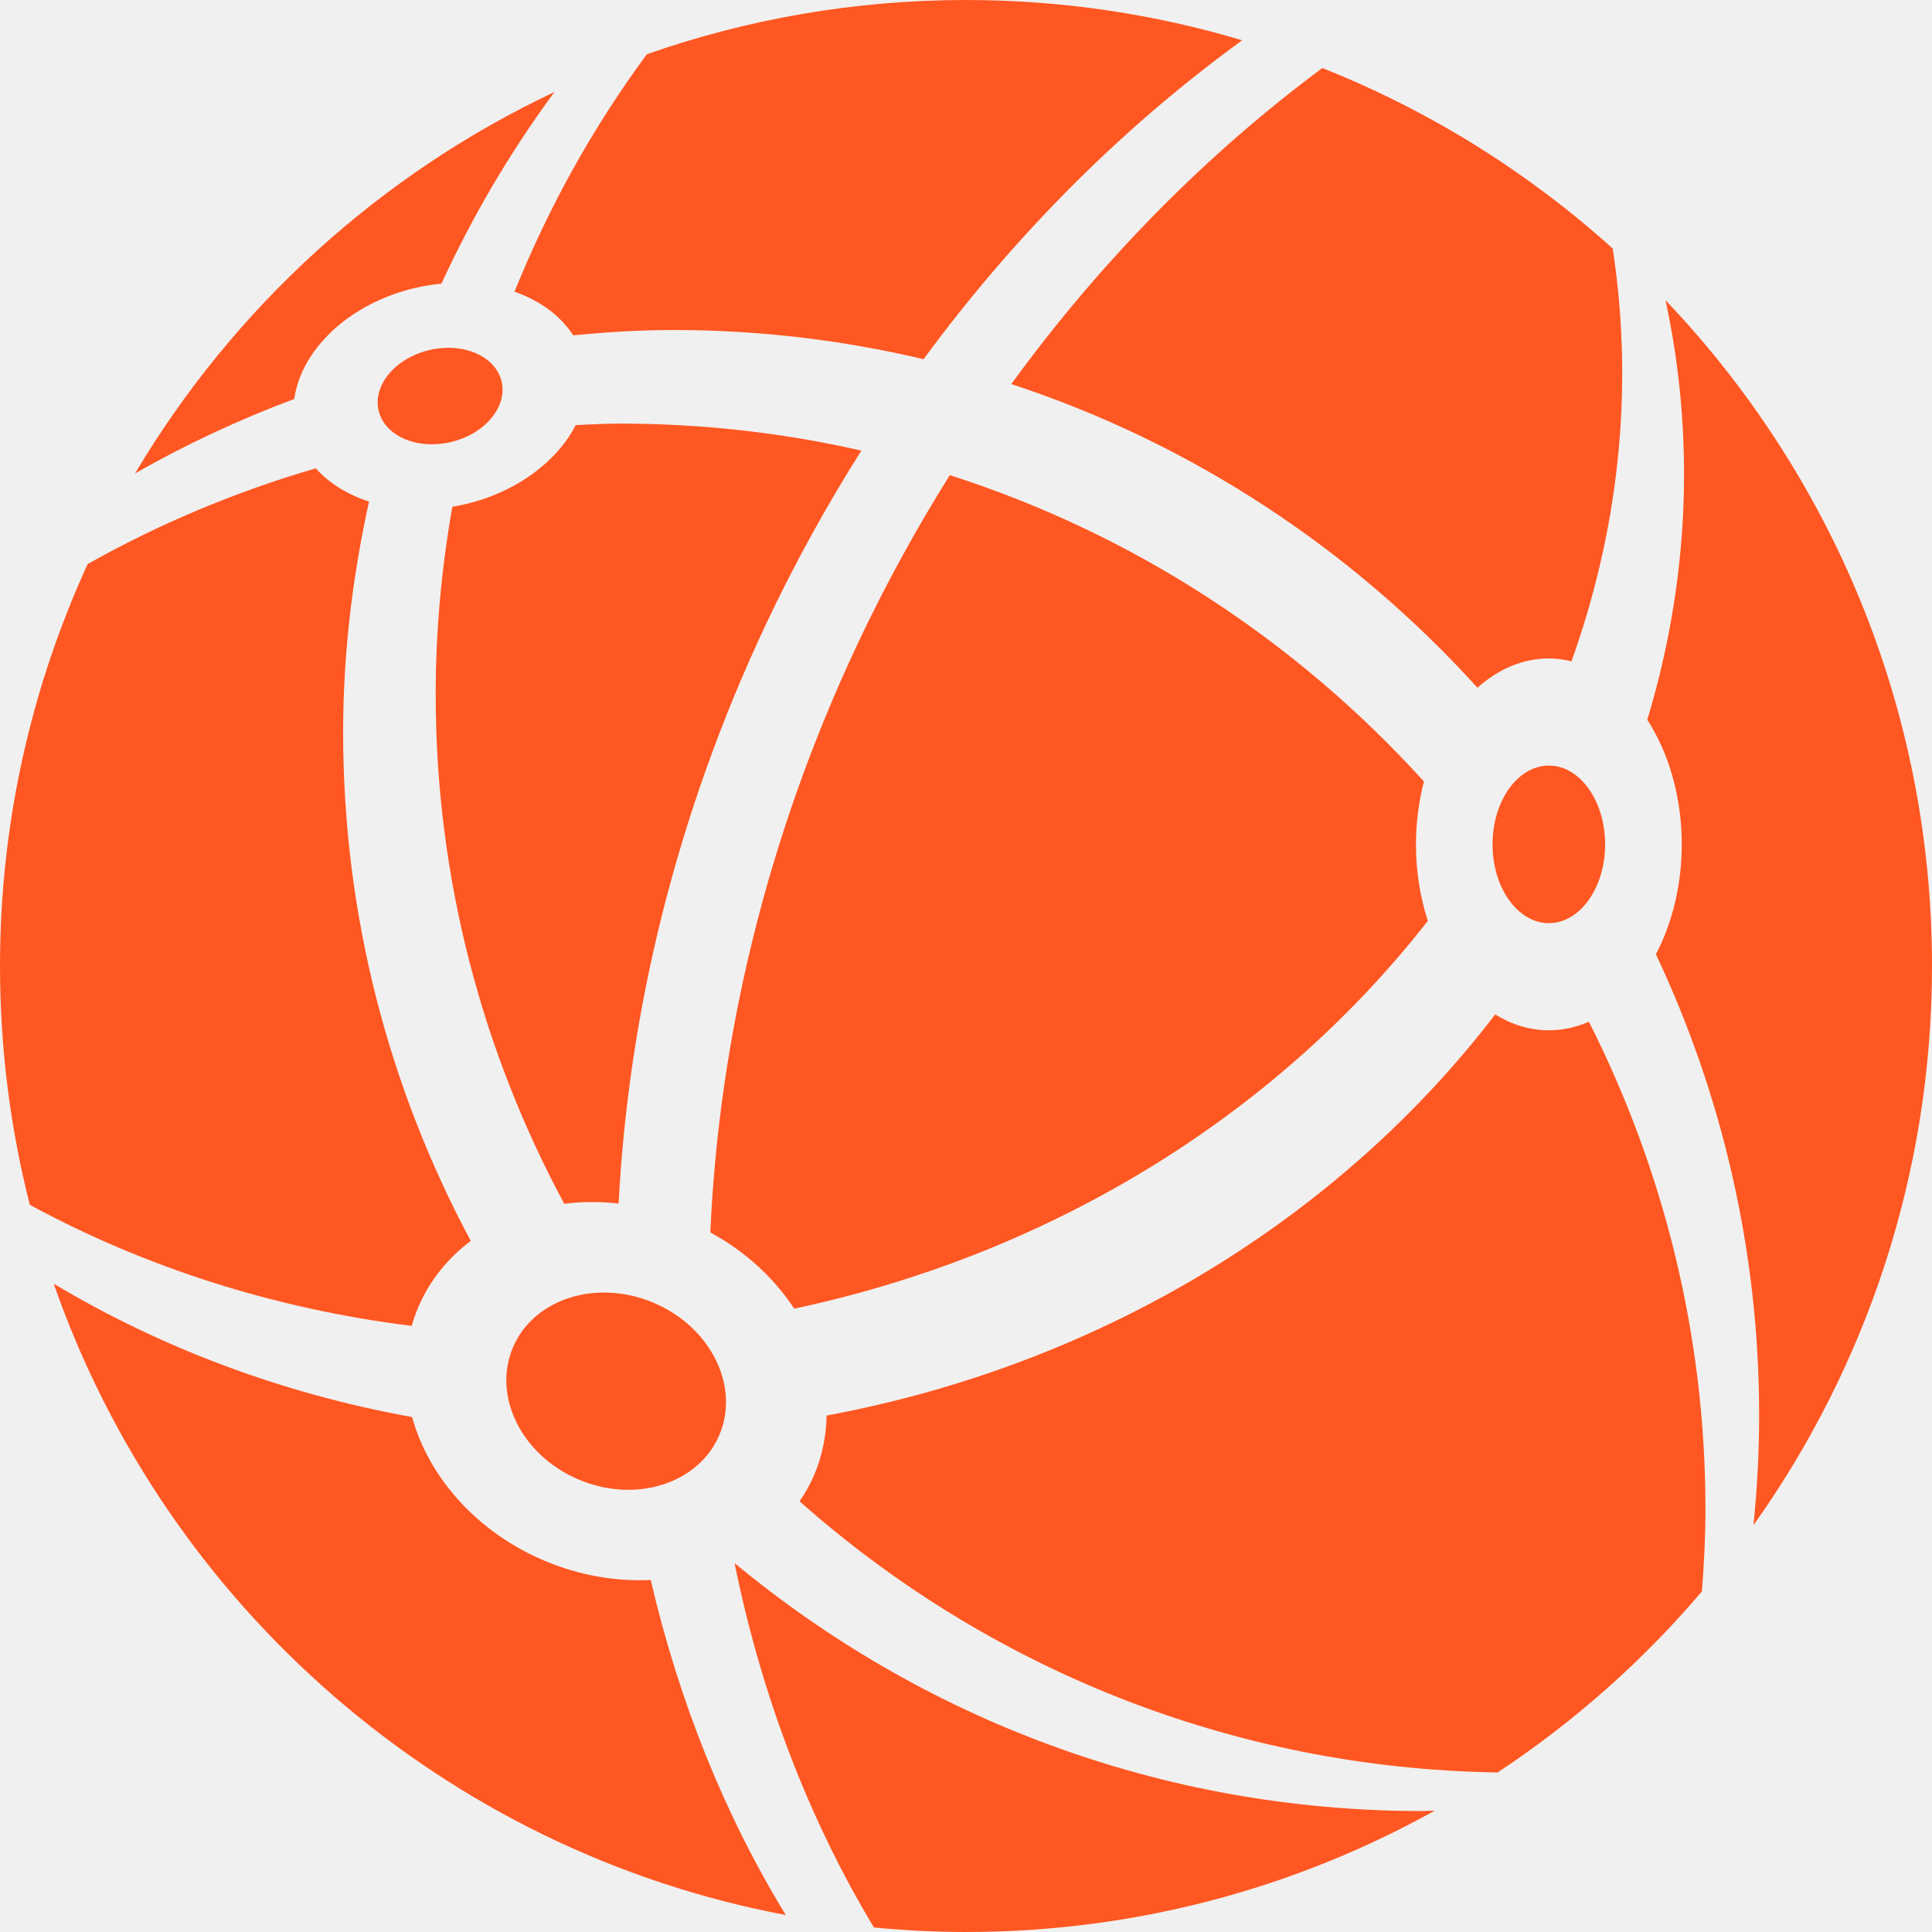
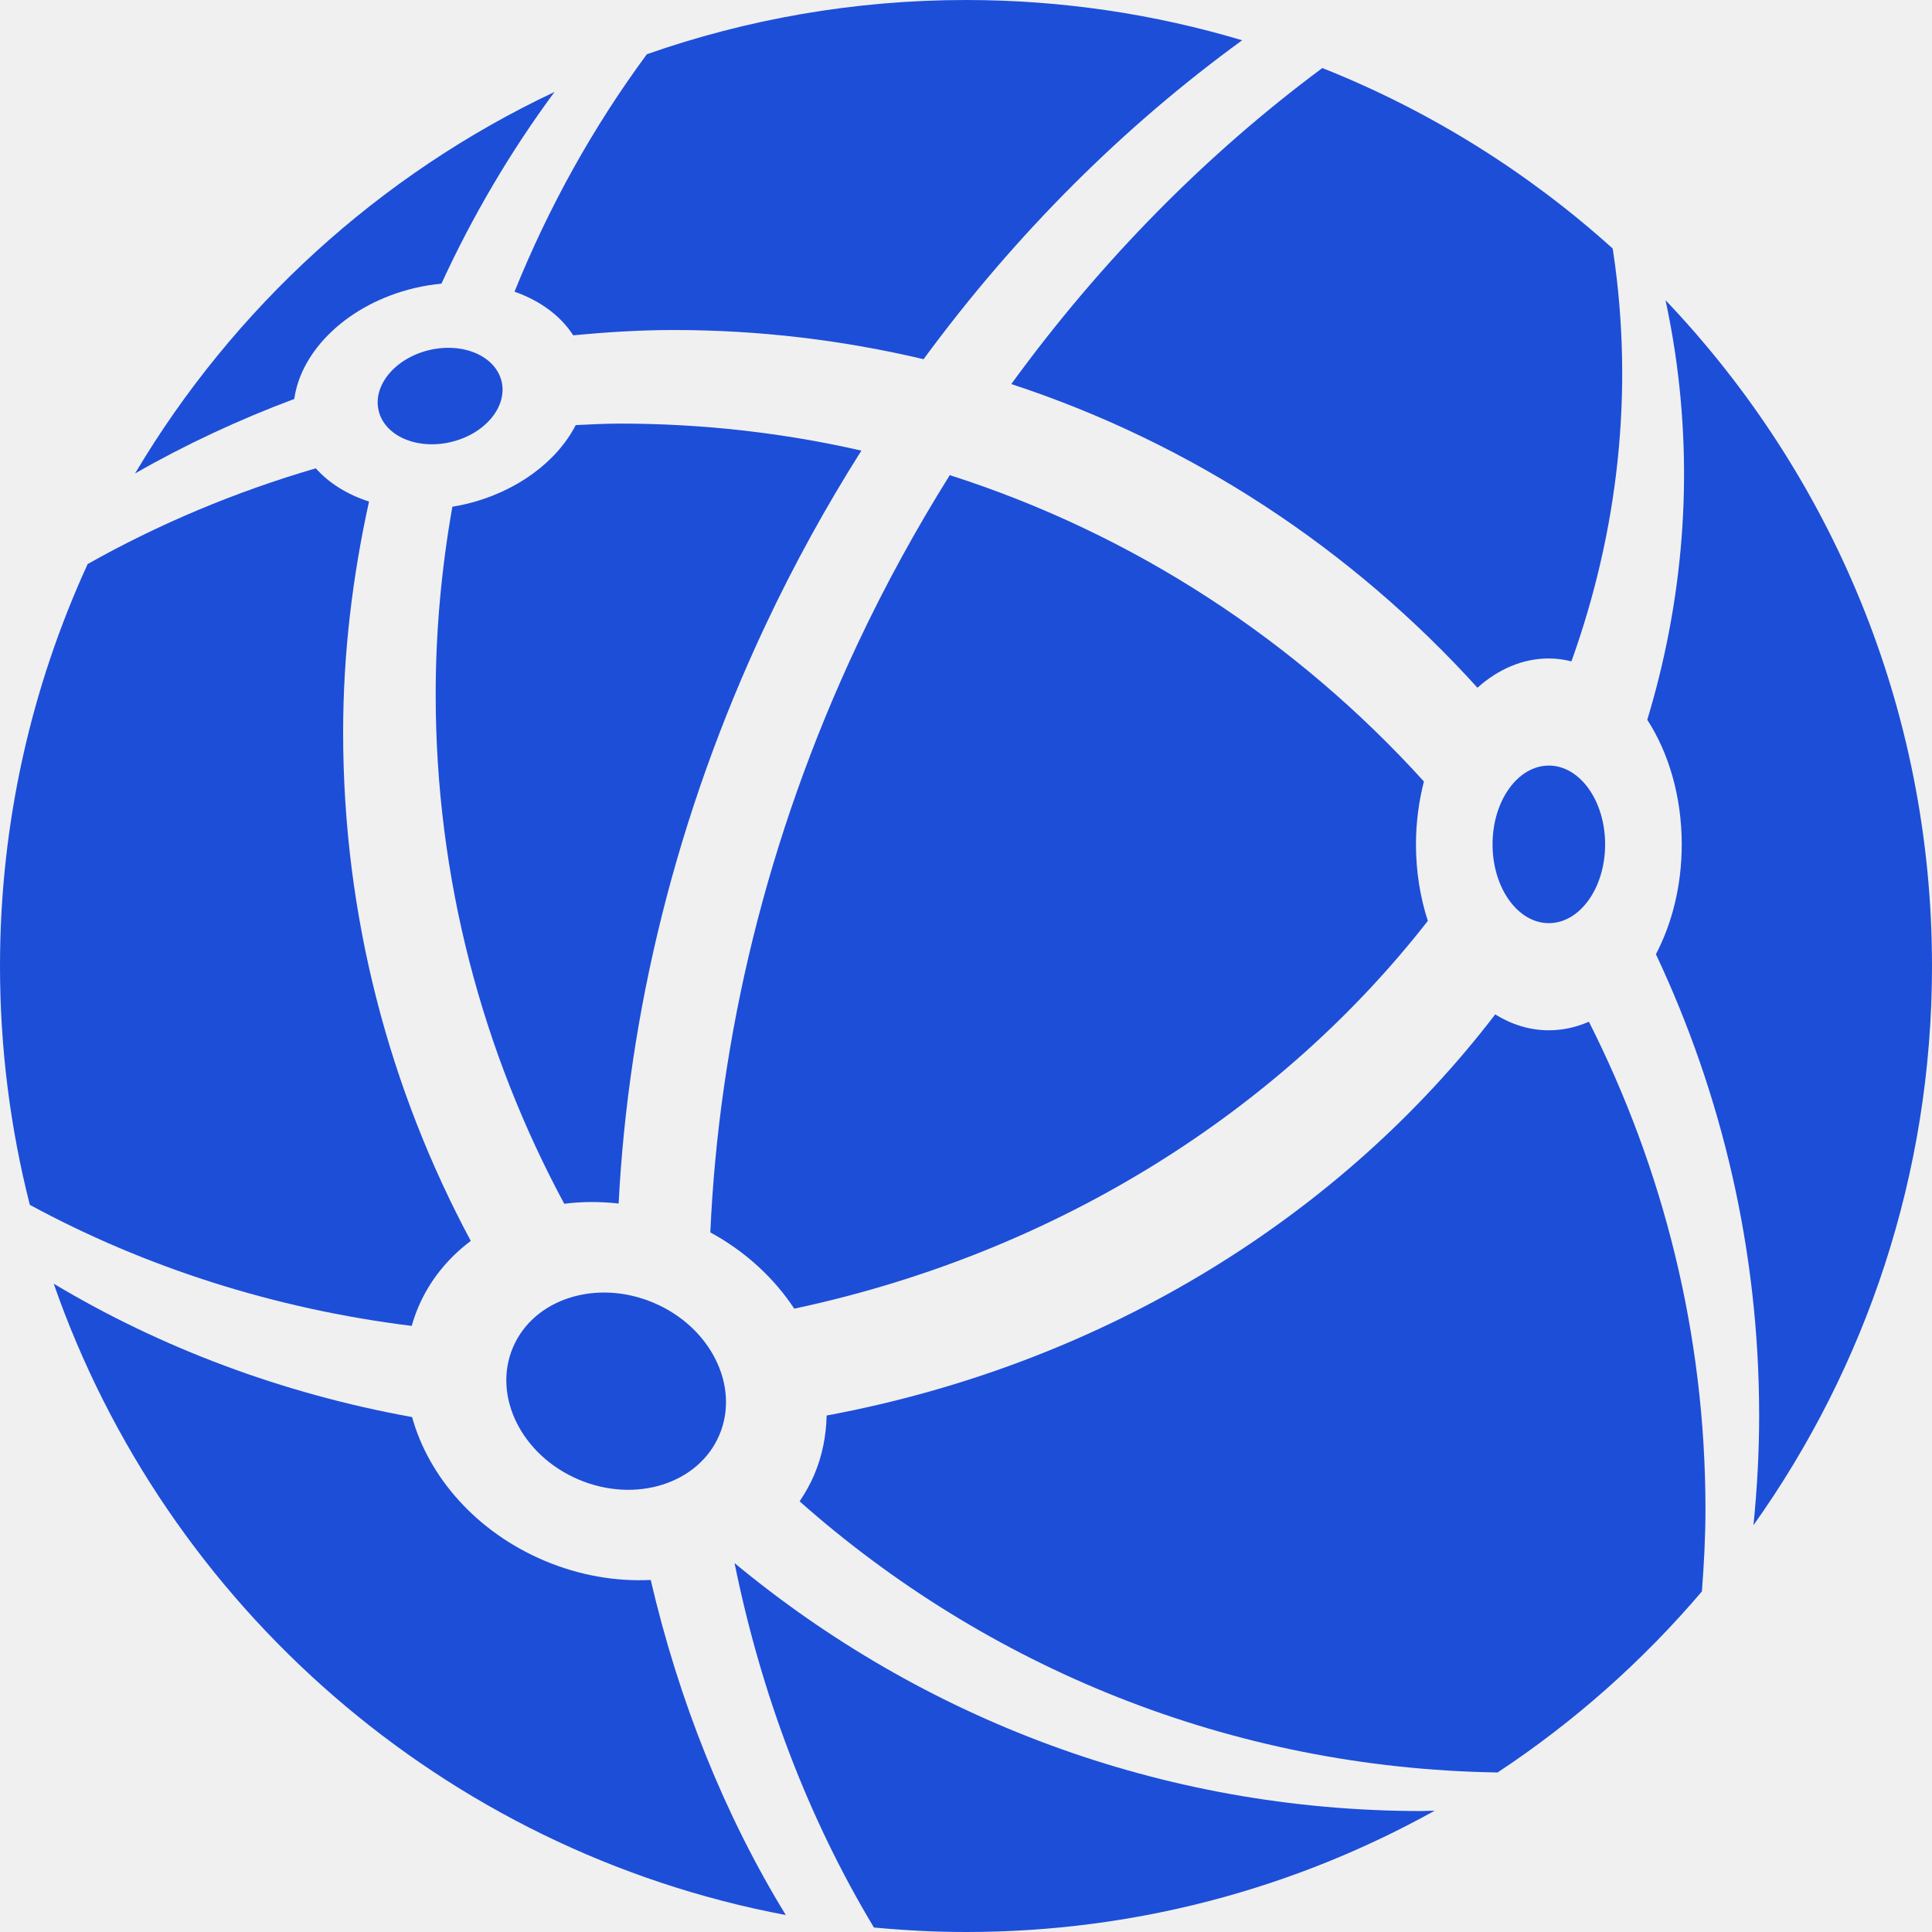
<svg xmlns="http://www.w3.org/2000/svg" width="140" height="140" viewBox="0 0 140 140" fill="none">
  <g clip-path="url(#clip0_109_2)">
-     <path d="M73.281 27.831C86.41 32.136 97.992 39.823 107.062 49.836C108.556 48.498 110.328 47.714 112.235 47.714C112.795 47.714 113.342 47.795 113.874 47.923C117.232 38.552 118.425 28.456 116.891 18.191C116.883 18.128 116.865 18.068 116.856 18.004C110.728 12.481 103.62 8.028 95.822 4.93C87.496 11.111 79.845 18.812 73.281 27.831Z" fill="#FF5722" />
-     <path d="M41.536 24.297C43.937 24.071 46.358 23.914 48.819 23.914C55.055 23.914 61.112 24.654 66.925 26.029C73.644 16.885 81.489 9.111 90.013 2.919C83.673 1.026 76.956 0 69.999 0C61.893 0 54.115 1.394 46.875 3.929C42.985 9.195 39.77 14.98 37.283 21.138C39.118 21.778 40.616 22.869 41.536 24.297Z" fill="#FF5722" />
-     <path d="M33.758 36.525C33.43 36.603 33.104 36.666 32.78 36.719C32.001 41.136 31.571 45.673 31.571 50.313C31.571 63.679 34.969 76.233 40.887 87.23C42.163 87.064 43.489 87.064 44.828 87.212C45.54 73.406 48.981 59.103 55.479 45.288C57.561 40.861 59.891 36.652 62.419 32.653C56.794 31.371 50.939 30.695 44.923 30.695C43.847 30.695 42.784 30.756 41.718 30.804C40.376 33.421 37.468 35.642 33.758 36.525Z" fill="#FF5722" />
-     <path d="M68.825 34.431C66.4 38.309 64.155 42.38 62.144 46.658C55.531 60.716 52.095 75.274 51.473 89.304C54.038 90.698 56.103 92.628 57.554 94.83C76.67 90.758 92.769 80.435 103.466 66.731C102.918 65.039 102.606 63.166 102.606 61.188C102.606 59.586 102.818 58.054 103.182 56.63C93.978 46.468 82.192 38.703 68.825 34.431Z" fill="#FF5722" />
-     <path d="M30.303 94.738C31.132 92.778 32.464 91.164 34.114 89.921C28.227 78.942 24.864 66.407 24.864 53.077C24.864 47.324 25.552 41.74 26.741 36.345C25.178 35.841 23.845 35.016 22.883 33.936C17.07 35.635 11.525 37.958 6.352 40.873C2.286 49.744 0 59.604 0 70.001C0 75.976 0.753 81.773 2.161 87.307C10.484 91.821 19.869 94.846 29.834 96.079C29.963 95.628 30.116 95.18 30.303 94.738Z" fill="#FF5722" />
-     <path d="M112.235 74.659C110.851 74.659 109.536 74.245 108.348 73.508C97.267 87.986 80.201 98.794 59.901 102.574C59.87 104.028 59.59 105.479 59.003 106.87C58.712 107.555 58.347 108.19 57.943 108.794C71.453 120.769 89.117 128.143 108.521 128.439C114.059 124.782 119.043 120.358 123.326 115.321C123.478 113.35 123.584 111.366 123.584 109.355C123.584 96.638 120.503 84.663 115.138 74.037C114.221 74.439 113.246 74.659 112.235 74.659Z" fill="#FF5722" />
-     <path d="M53.229 113.268C55.171 122.836 58.576 131.772 63.328 139.674C65.526 139.88 67.748 140 70.001 140C82.332 140 93.908 136.801 103.97 131.205C103.651 131.208 103.339 131.235 103.022 131.235C84.087 131.233 66.749 124.474 53.229 113.268Z" fill="#FF5722" />
-     <path d="M39.46 113.097C34.519 111.01 31.068 107.032 29.861 102.687C20.459 100.985 11.661 97.671 3.893 93.023C12.027 116.379 32.179 134.097 56.942 138.772C52.48 131.475 49.199 123.265 47.153 114.489C44.652 114.611 42.015 114.177 39.46 113.097Z" fill="#FF5722" />
-     <path d="M30.032 20.877C30.689 20.72 31.343 20.618 31.988 20.555C34.253 15.632 36.994 10.975 40.184 6.662C27.499 12.644 16.906 22.321 9.786 34.309C13.455 32.207 17.317 30.409 21.325 28.909C21.817 25.351 25.266 22.012 30.032 20.877Z" fill="#FF5722" />
-     <path d="M140 70.001C140 51.293 132.647 34.313 120.691 21.755C120.954 22.987 121.185 24.233 121.374 25.495C122.74 34.646 121.936 43.665 119.368 52.157C120.914 54.547 121.865 57.709 121.865 61.188C121.865 64.168 121.166 66.915 119.993 69.146C124.772 79.295 127.475 90.614 127.475 102.576C127.475 105.259 127.326 107.904 127.063 110.52C135.197 99.081 140 85.106 140 70.001Z" fill="#FF5722" />
-     <path d="M41.941 107.218C46.073 108.965 50.636 107.512 52.132 103.973C53.628 100.434 51.491 96.149 47.358 94.402C43.226 92.655 38.663 94.108 37.167 97.647C35.671 101.186 37.808 105.471 41.941 107.218Z" fill="#FF5722" />
-     <path d="M112.235 66.895C114.487 66.895 116.313 64.339 116.313 61.186C116.313 58.033 114.487 55.477 112.235 55.477C109.982 55.477 108.156 58.033 108.156 61.186C108.156 64.339 109.982 66.895 112.235 66.895Z" fill="#FF5722" />
-     <path d="M32.686 32.029C35.146 31.442 36.785 29.476 36.346 27.637C35.908 25.799 33.559 24.784 31.099 25.37C28.639 25.956 27 27.922 27.438 29.761C27.877 31.6 30.226 32.615 32.686 32.029Z" fill="#FF5722" />
+     <path d="M73.281 27.831C86.41 32.136 97.992 39.823 107.062 49.836C108.556 48.498 110.328 47.714 112.235 47.714C112.795 47.714 113.342 47.795 113.874 47.923C117.232 38.552 118.425 28.456 116.891 18.191C116.883 18.128 116.865 18.068 116.856 18.004C110.728 12.481 103.62 8.028 95.822 4.93C87.496 11.111 79.845 18.812 73.281 27.831Z" fill="#1D4ED8" />
+     <path d="M41.536 24.297C43.937 24.071 46.358 23.914 48.819 23.914C55.055 23.914 61.112 24.654 66.925 26.029C73.644 16.885 81.489 9.111 90.013 2.919C83.673 1.026 76.956 0 69.999 0C61.893 0 54.115 1.394 46.875 3.929C42.985 9.195 39.77 14.98 37.283 21.138C39.118 21.778 40.616 22.869 41.536 24.297Z" fill="#1D4ED8" />
+     <path d="M33.758 36.525C33.43 36.603 33.104 36.666 32.78 36.719C32.001 41.136 31.571 45.673 31.571 50.313C31.571 63.679 34.969 76.233 40.887 87.23C42.163 87.064 43.489 87.064 44.828 87.212C45.54 73.406 48.981 59.103 55.479 45.288C57.561 40.861 59.891 36.652 62.419 32.653C56.794 31.371 50.939 30.695 44.923 30.695C43.847 30.695 42.784 30.756 41.718 30.804C40.376 33.421 37.468 35.642 33.758 36.525Z" fill="#1D4ED8" />
+     <path d="M68.825 34.431C66.4 38.309 64.155 42.38 62.144 46.658C55.531 60.716 52.095 75.274 51.473 89.304C54.038 90.698 56.103 92.628 57.554 94.83C76.67 90.758 92.769 80.435 103.466 66.731C102.918 65.039 102.606 63.166 102.606 61.188C102.606 59.586 102.818 58.054 103.182 56.63C93.978 46.468 82.192 38.703 68.825 34.431Z" fill="#1D4ED8" />
+     <path d="M30.303 94.738C31.132 92.778 32.464 91.164 34.114 89.921C28.227 78.942 24.864 66.407 24.864 53.077C24.864 47.324 25.552 41.74 26.741 36.345C25.178 35.841 23.845 35.016 22.883 33.936C17.07 35.635 11.525 37.958 6.352 40.873C2.286 49.744 0 59.604 0 70.001C0 75.976 0.753 81.773 2.161 87.307C10.484 91.821 19.869 94.846 29.834 96.079C29.963 95.628 30.116 95.18 30.303 94.738Z" fill="#1D4ED8" />
+     <path d="M112.235 74.659C110.851 74.659 109.536 74.245 108.348 73.508C97.267 87.986 80.201 98.794 59.901 102.574C59.87 104.028 59.59 105.479 59.003 106.87C58.712 107.555 58.347 108.19 57.943 108.794C71.453 120.769 89.117 128.143 108.521 128.439C114.059 124.782 119.043 120.358 123.326 115.321C123.478 113.35 123.584 111.366 123.584 109.355C123.584 96.638 120.503 84.663 115.138 74.037C114.221 74.439 113.246 74.659 112.235 74.659Z" fill="#1D4ED8" />
+     <path d="M53.229 113.268C55.171 122.836 58.576 131.772 63.328 139.674C65.526 139.88 67.748 140 70.001 140C82.332 140 93.908 136.801 103.97 131.205C103.651 131.208 103.339 131.235 103.022 131.235C84.087 131.233 66.749 124.474 53.229 113.268Z" fill="#1D4ED8" />
+     <path d="M39.46 113.097C34.519 111.01 31.068 107.032 29.861 102.687C20.459 100.985 11.661 97.671 3.893 93.023C12.027 116.379 32.179 134.097 56.942 138.772C52.48 131.475 49.199 123.265 47.153 114.489C44.652 114.611 42.015 114.177 39.46 113.097Z" fill="#1D4ED8" />
+     <path d="M30.032 20.877C30.689 20.72 31.343 20.618 31.988 20.555C34.253 15.632 36.994 10.975 40.184 6.662C27.499 12.644 16.906 22.321 9.786 34.309C13.455 32.207 17.317 30.409 21.325 28.909C21.817 25.351 25.266 22.012 30.032 20.877Z" fill="#1D4ED8" />
+     <path d="M140 70.001C140 51.293 132.647 34.313 120.691 21.755C120.954 22.987 121.185 24.233 121.374 25.495C122.74 34.646 121.936 43.665 119.368 52.157C120.914 54.547 121.865 57.709 121.865 61.188C121.865 64.168 121.166 66.915 119.993 69.146C124.772 79.295 127.475 90.614 127.475 102.576C127.475 105.259 127.326 107.904 127.063 110.52C135.197 99.081 140 85.106 140 70.001Z" fill="#1D4ED8" />
+     <path d="M41.941 107.218C46.073 108.965 50.636 107.512 52.132 103.973C53.628 100.434 51.491 96.149 47.358 94.402C43.226 92.655 38.663 94.108 37.167 97.647C35.671 101.186 37.808 105.471 41.941 107.218Z" fill="#1D4ED8" />
+     <path d="M112.235 66.895C114.487 66.895 116.313 64.339 116.313 61.186C116.313 58.033 114.487 55.477 112.235 55.477C109.982 55.477 108.156 58.033 108.156 61.186C108.156 64.339 109.982 66.895 112.235 66.895Z" fill="#1D4ED8" />
+     <path d="M32.686 32.029C35.146 31.442 36.785 29.476 36.346 27.637C35.908 25.799 33.559 24.784 31.099 25.37C28.639 25.956 27 27.922 27.438 29.761C27.877 31.6 30.226 32.615 32.686 32.029Z" fill="#1D4ED8" />
  </g>
  <defs>
    <clipPath id="clip0_109_2">
      <rect width="140" height="140" fill="white" />
    </clipPath>
  </defs>
</svg>
